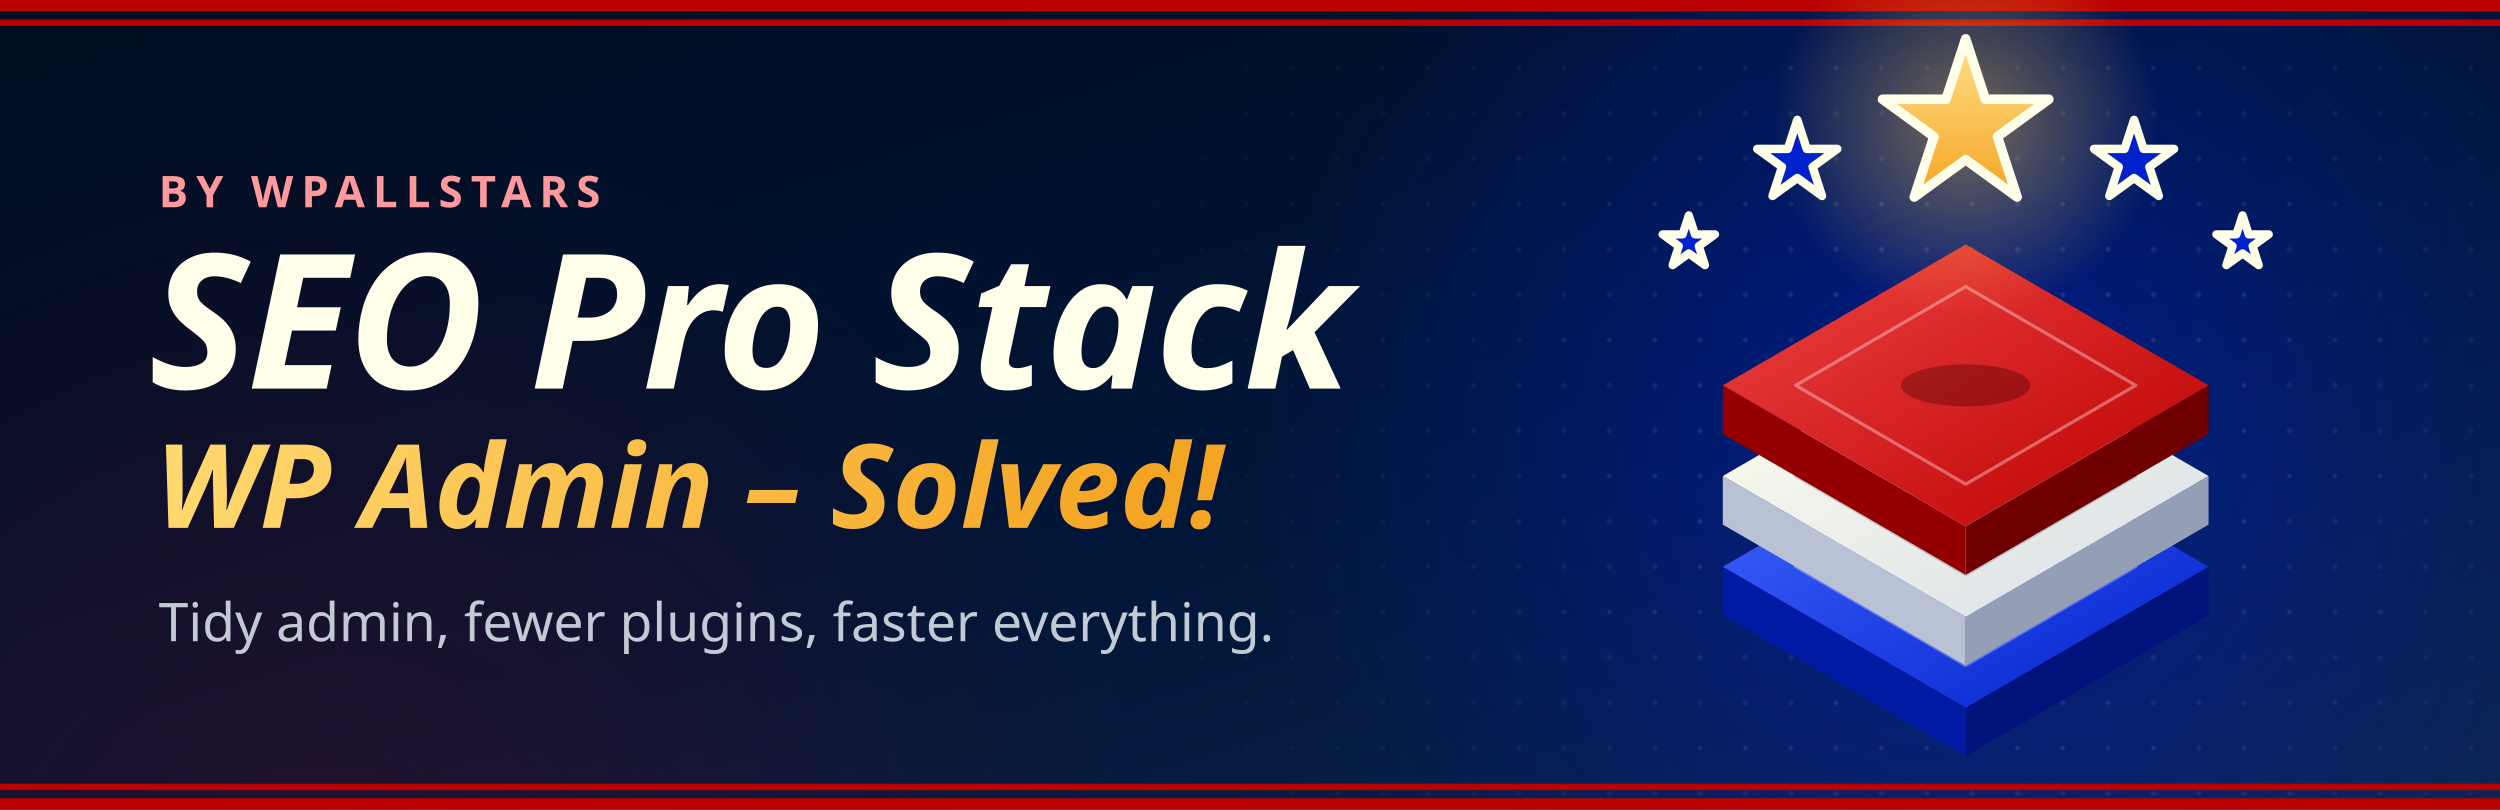
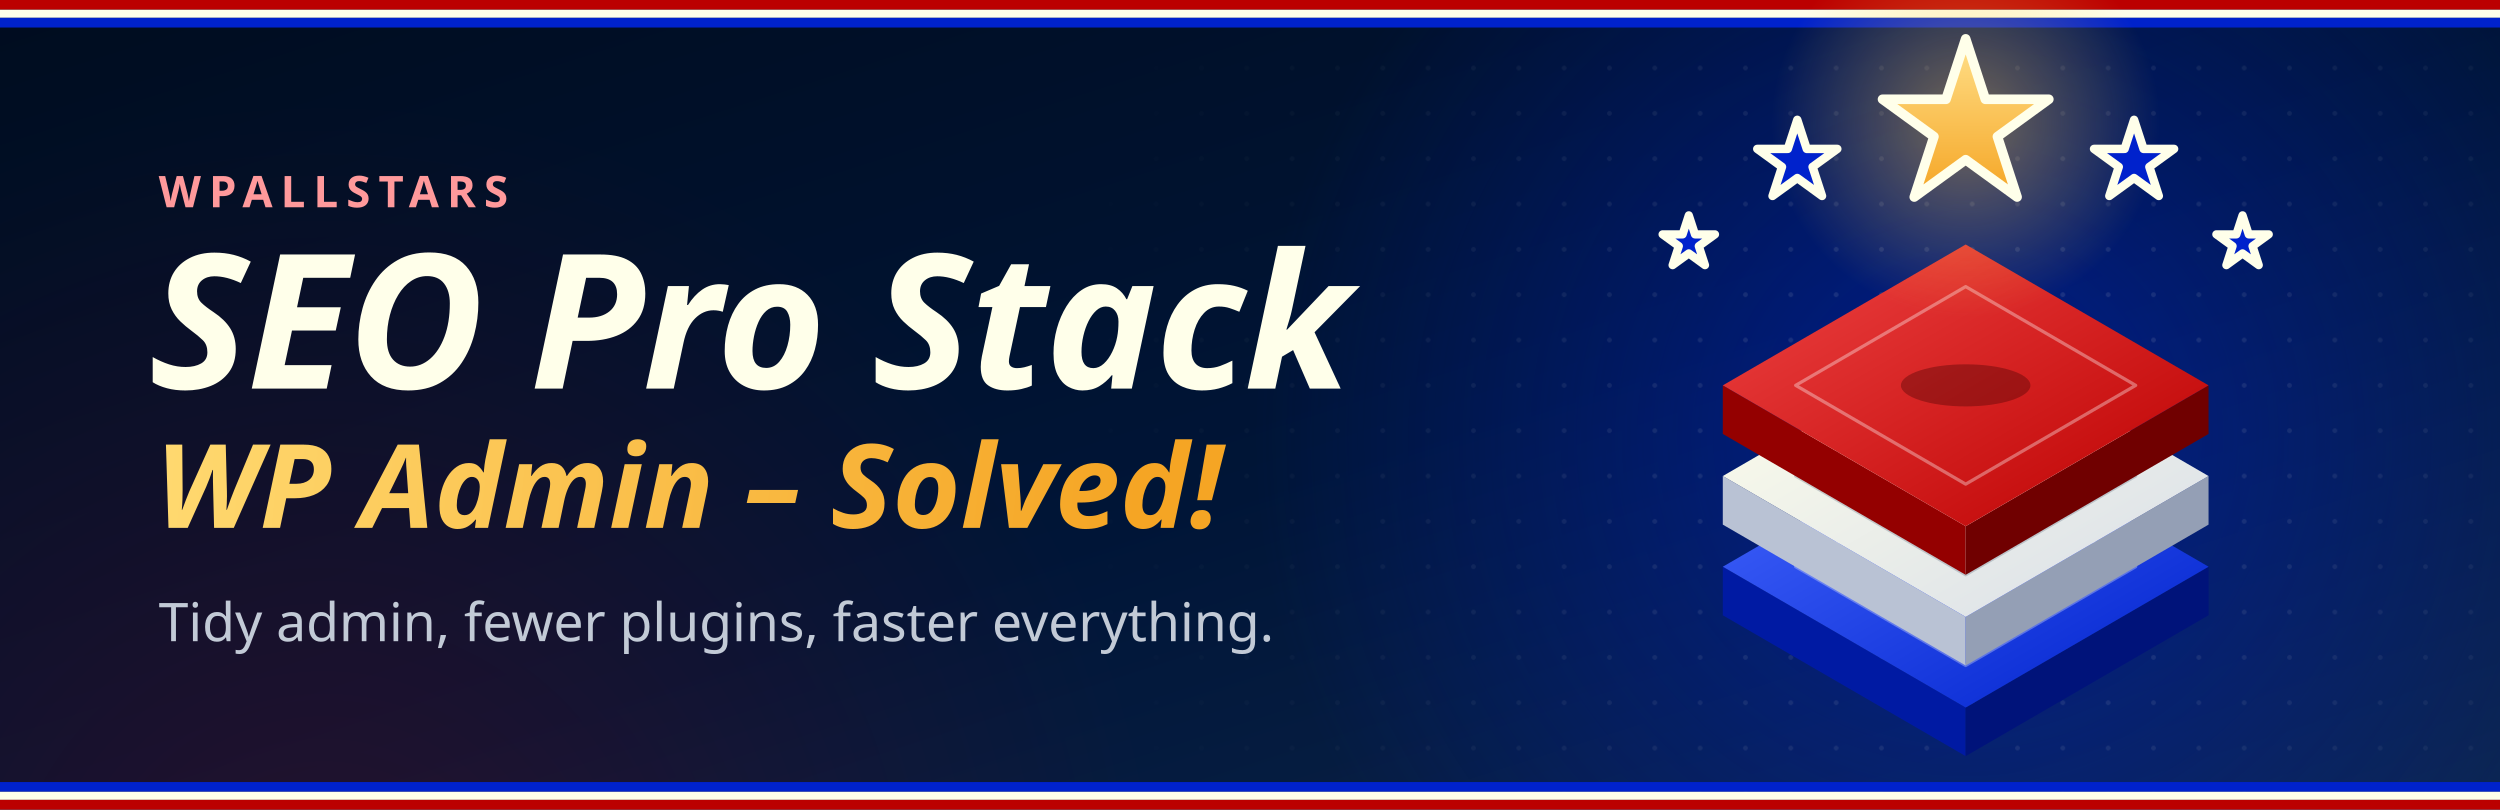
<svg xmlns="http://www.w3.org/2000/svg" xmlns:xlink="http://www.w3.org/1999/xlink" width="1544" height="500" viewBox="0 0 1544 500">
  <defs>
    <linearGradient id="bg" x1="0" y1="0" x2="1" y2="1">
      <stop offset="0" stop-color="#000c1f" />
      <stop offset="0.55" stop-color="#001537" />
      <stop offset="1" stop-color="#0d264d" />
    </linearGradient>
    <radialGradient id="glow-blue" cx="1214" cy="270" r="440" gradientUnits="userSpaceOnUse">
      <stop offset="0" stop-color="#0022cc" stop-opacity="0.55" />
      <stop offset="1" stop-color="#0022cc" stop-opacity="0" />
    </radialGradient>
    <radialGradient id="glow-red" cx="200" cy="580" r="520" gradientUnits="userSpaceOnUse">
      <stop offset="0" stop-color="#bb0000" stop-opacity="0.2" />
      <stop offset="1" stop-color="#bb0000" stop-opacity="0" />
    </radialGradient>
    <radialGradient id="glow-gold" cx="1214" cy="76" r="120" gradientUnits="userSpaceOnUse">
      <stop offset="0" stop-color="#ffc94d" stop-opacity="0.45" />
      <stop offset="1" stop-color="#ffc94d" stop-opacity="0" />
    </radialGradient>
    <radialGradient id="dots-fade" cx="1214" cy="260" r="560" gradientUnits="userSpaceOnUse">
      <stop offset="0" stop-color="#fff" stop-opacity="1" />
      <stop offset="1" stop-color="#fff" stop-opacity="0" />
    </radialGradient>
    <pattern id="dots" width="28" height="28" patternUnits="userSpaceOnUse">
      <circle cx="14" cy="14" r="1.5" fill="#ffffea" fill-opacity="0.12" />
    </pattern>
    <mask id="dots-mask">
      <rect width="1544" height="500" fill="url(#dots-fade)" />
    </mask>
    <linearGradient id="gold" x1="0" y1="0" x2="0" y2="1">
      <stop offset="0" stop-color="#ffe08a" />
      <stop offset="1" stop-color="#f5a524" />
    </linearGradient>
    <linearGradient id="gold-text" x1="96" y1="280" x2="700" y2="340" gradientUnits="userSpaceOnUse">
      <stop offset="0" stop-color="#ffd970" />
      <stop offset="1" stop-color="#f5a524" />
    </linearGradient>
    <linearGradient id="top-red" x1="0" y1="0" x2="1" y2="1">
      <stop offset="0" stop-color="#ef4444" />
      <stop offset="1" stop-color="#bb0000" />
    </linearGradient>
    <linearGradient id="top-cream" x1="0" y1="0" x2="1" y2="1">
      <stop offset="0" stop-color="#ffffea" />
      <stop offset="1" stop-color="#d8dee9" />
    </linearGradient>
    <linearGradient id="top-blue" x1="0" y1="0" x2="1" y2="1">
      <stop offset="0" stop-color="#4466ff" />
      <stop offset="1" stop-color="#0022cc" />
    </linearGradient>
    <polygon id="star" points="0,-1 0.225,-0.309 0.951,-0.309 0.363,0.118 0.588,0.809 0,0.382 -0.588,0.809 -0.363,0.118 -0.951,-0.309 -0.225,-0.309" />
  </defs>
  <rect width="1544" height="500" fill="url(#bg)" />
  <rect width="1544" height="500" fill="url(#glow-red)" />
  <rect width="1544" height="500" fill="url(#glow-blue)" />
  <rect width="1544" height="500" fill="url(#dots)" mask="url(#dots-mask)" />
-   <g fill="#bb0000">
-     <rect y="0" width="1544" height="7" />
-     <rect y="12" width="1544" height="4" />
-     <rect y="484" width="1544" height="4" />
-     <rect y="493" width="1544" height="7" />
+   <g>
+     <rect y="0" width="1544" height="6" fill="#bb0000" />
+     <rect y="6" width="1544" height="5" fill="#ffffea" />
+     <rect y="11" width="1544" height="6" fill="#0022cc" />
+     <rect y="483" width="1544" height="6" fill="#0022cc" />
+     <rect y="489" width="1544" height="5" fill="#ffffea" />
+     <rect y="494" width="1544" height="6" fill="#bb0000" />
  </g>
  <g stroke-linejoin="round">
    <g transform="translate(0 350)">
      <polygon points="1064,0 1214,87 1214,117 1064,30" fill="#001aa3" />
      <polygon points="1214,87 1364,0 1364,30 1214,117" fill="#00137a" />
      <polygon points="1214,-87 1364,0 1214,87 1064,0" fill="url(#top-blue)" />
      <polygon points="1214,-61 1319,0 1214,61 1109,0" fill="none" stroke="#ffffff" stroke-opacity="0.3" stroke-width="2" />
    </g>
    <g transform="translate(0 294)">
      <polygon points="1064,0 1214,87 1214,117 1064,30" fill="#b9c2d4" />
      <polygon points="1214,87 1364,0 1364,30 1214,117" fill="#949fb5" />
      <polygon points="1214,-87 1364,0 1214,87 1064,0" fill="url(#top-cream)" />
      <polygon points="1214,-61 1319,0 1214,61 1109,0" fill="none" stroke="#001537" stroke-opacity="0.18" stroke-width="2" />
    </g>
    <g transform="translate(0 238)">
      <polygon points="1064,0 1214,87 1214,117 1064,30" fill="#940000" />
      <polygon points="1214,87 1364,0 1364,30 1214,117" fill="#700000" />
      <polygon points="1214,-87 1364,0 1214,87 1064,0" fill="url(#top-red)" />
      <polygon points="1214,-61 1319,0 1214,61 1109,0" fill="none" stroke="#ffffff" stroke-opacity="0.35" stroke-width="2" />
      <ellipse cx="1214" cy="0" rx="40" ry="13" fill="#3d0000" fill-opacity="0.35" />
    </g>
  </g>
  <circle cx="1214" cy="76" r="120" fill="url(#glow-gold)" />
  <g stroke-linejoin="round">
    <g fill="#0022cc" stroke="#ffffea" stroke-width="5">
      <use xlink:href="#star" transform="translate(1043 150) scale(17)" stroke-width="0.3" />
      <use xlink:href="#star" transform="translate(1110 100) scale(26)" stroke-width="0.2" />
      <use xlink:href="#star" transform="translate(1318 100) scale(26)" stroke-width="0.2" />
      <use xlink:href="#star" transform="translate(1385 150) scale(17)" stroke-width="0.3" />
    </g>
    <use xlink:href="#star" transform="translate(1214 78) scale(54)" fill="url(#gold)" stroke="#ffffea" stroke-width="0.11" />
  </g>
  <g font-family="Zilla Slab" text-rendering="geometricPrecision">
-     <text x="98" y="128" font-size="27" font-weight="600" letter-spacing="5" fill="#ff999b">BY WPALLSTARS</text>
+     <text x="98" y="128" font-size="27" font-weight="600" letter-spacing="5" fill="#ff999b">WPALLSTARS</text>
    <text x="92" y="240" font-size="116" font-weight="700" font-style="italic" letter-spacing="-1" fill="#ffffea">SEO Pro Stack</text>
    <text x="96" y="326" font-size="72" font-weight="700" font-style="italic" fill="url(#gold-text)">WP Admin – Solved!</text>
    <text x="98" y="396" font-size="33" font-weight="500" fill="#c2cad6">Tidy admin, fewer plugins, faster everything.</text>
  </g>
</svg>
